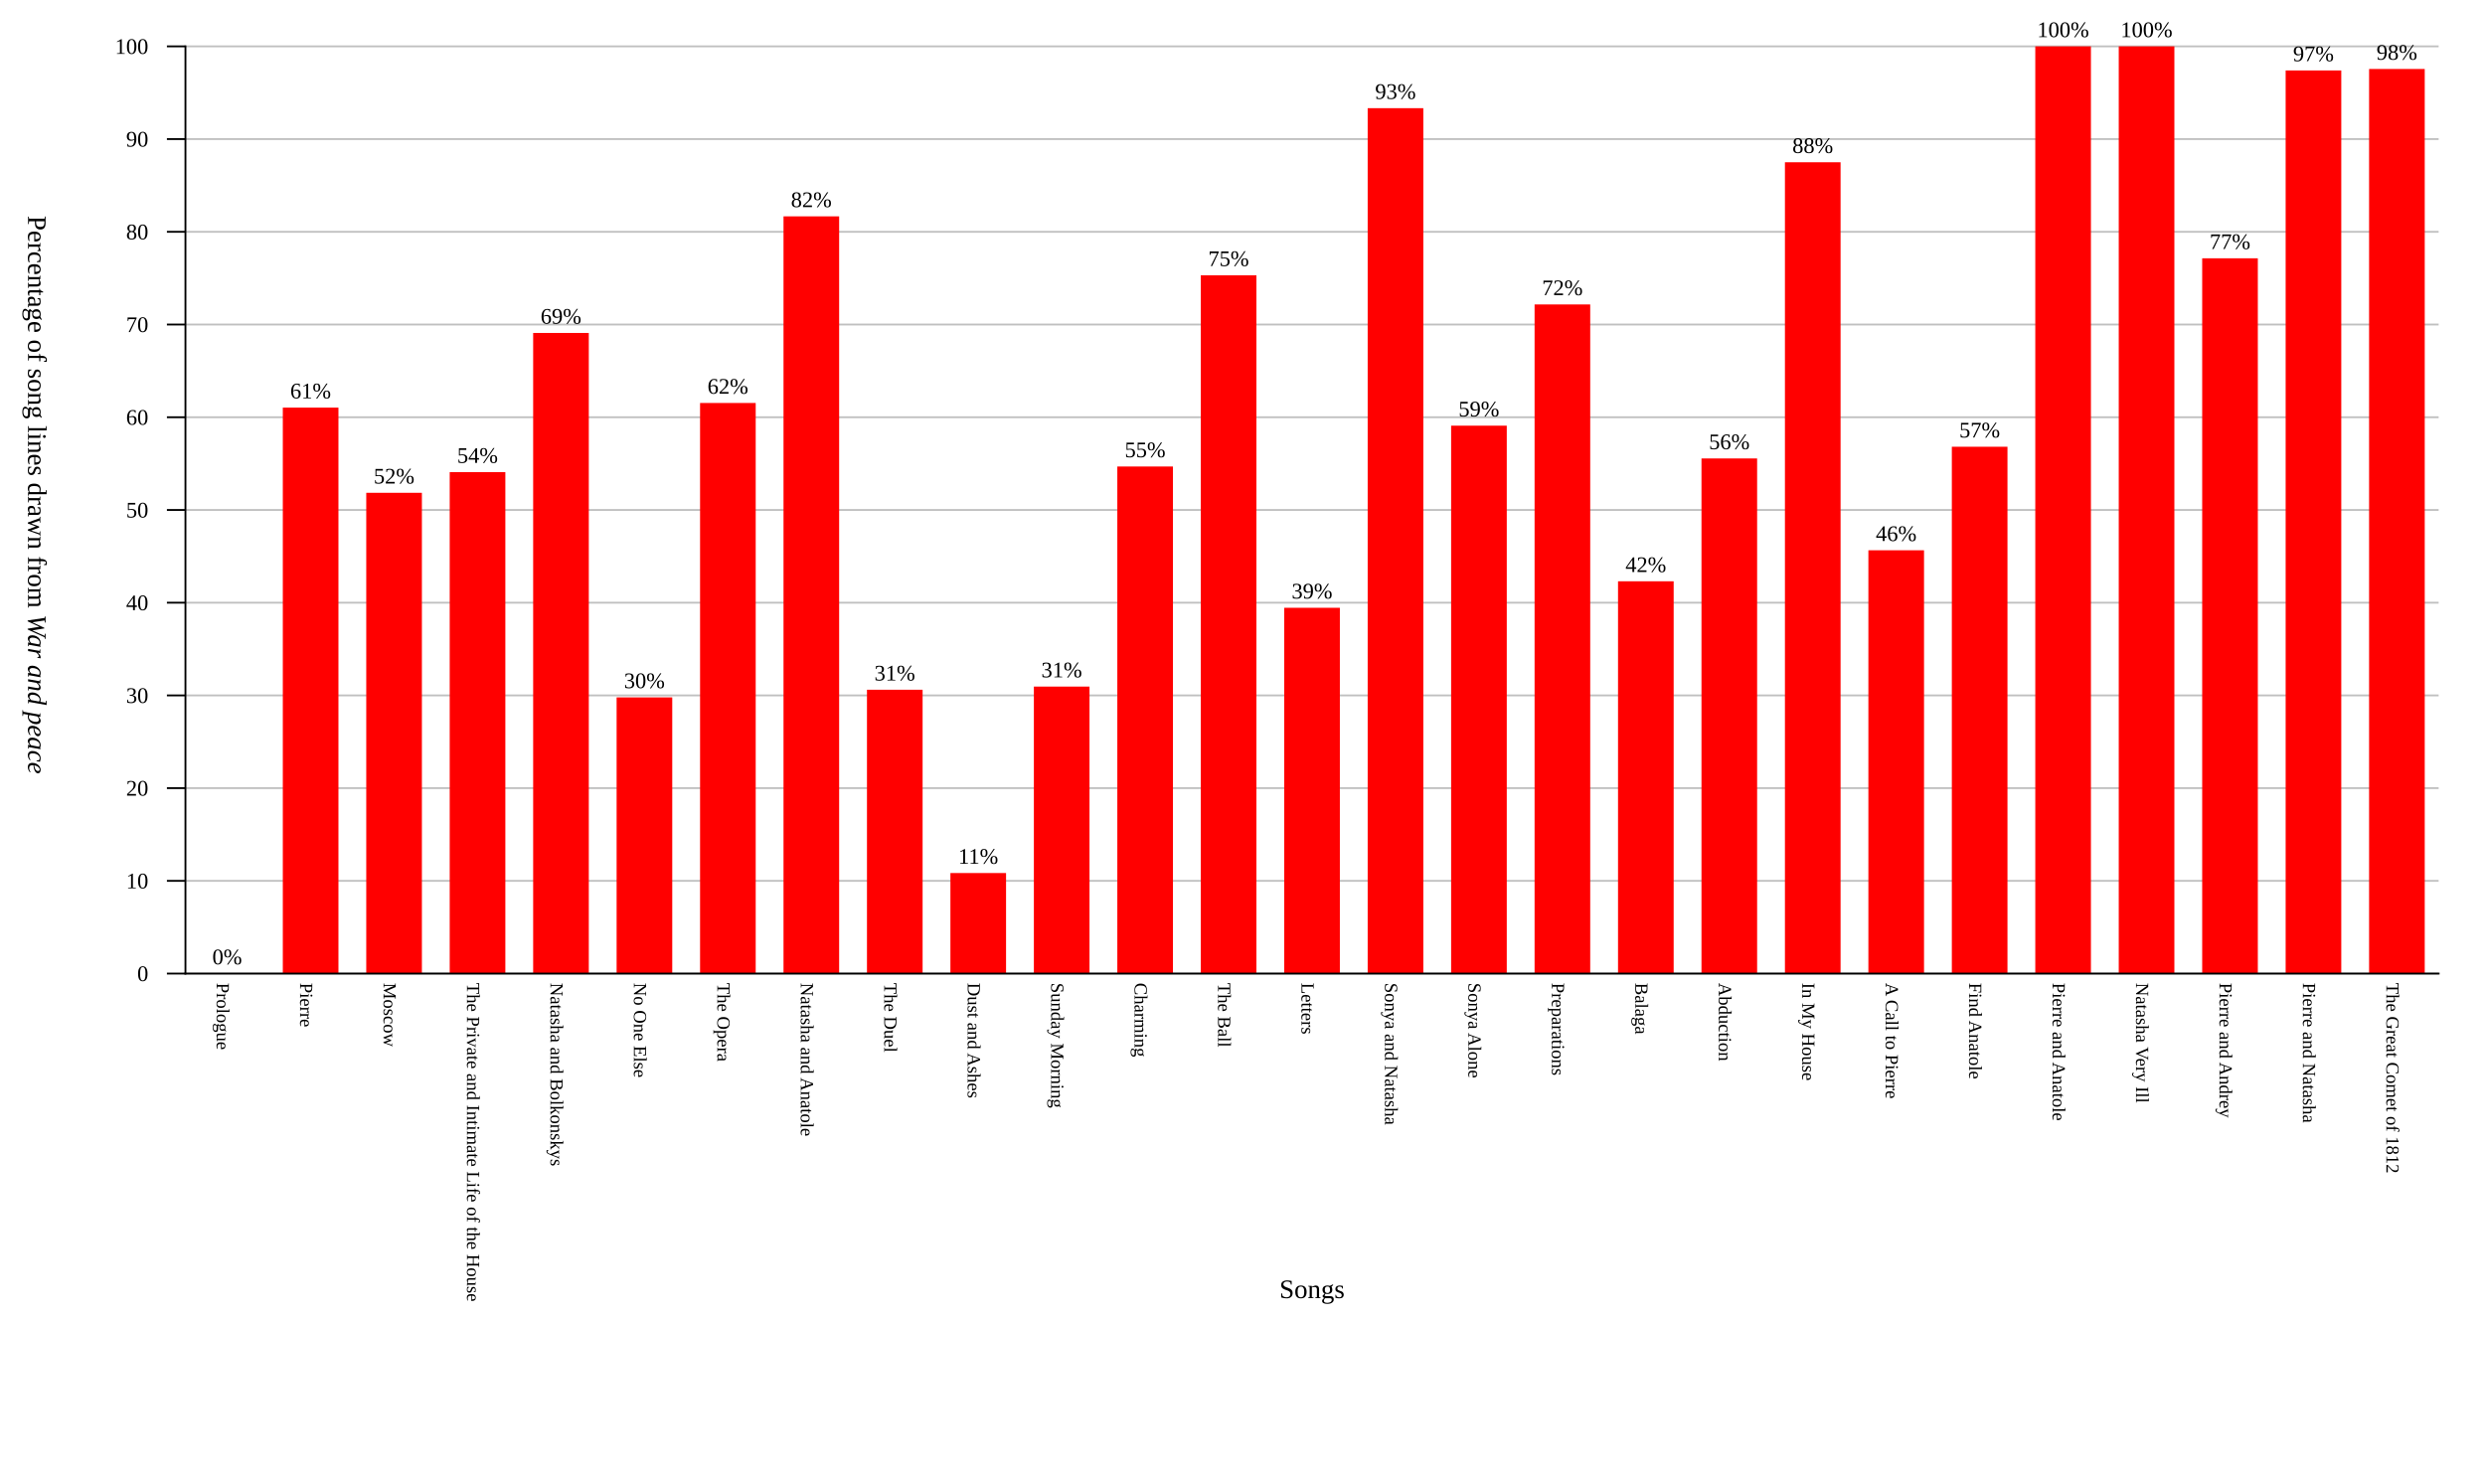
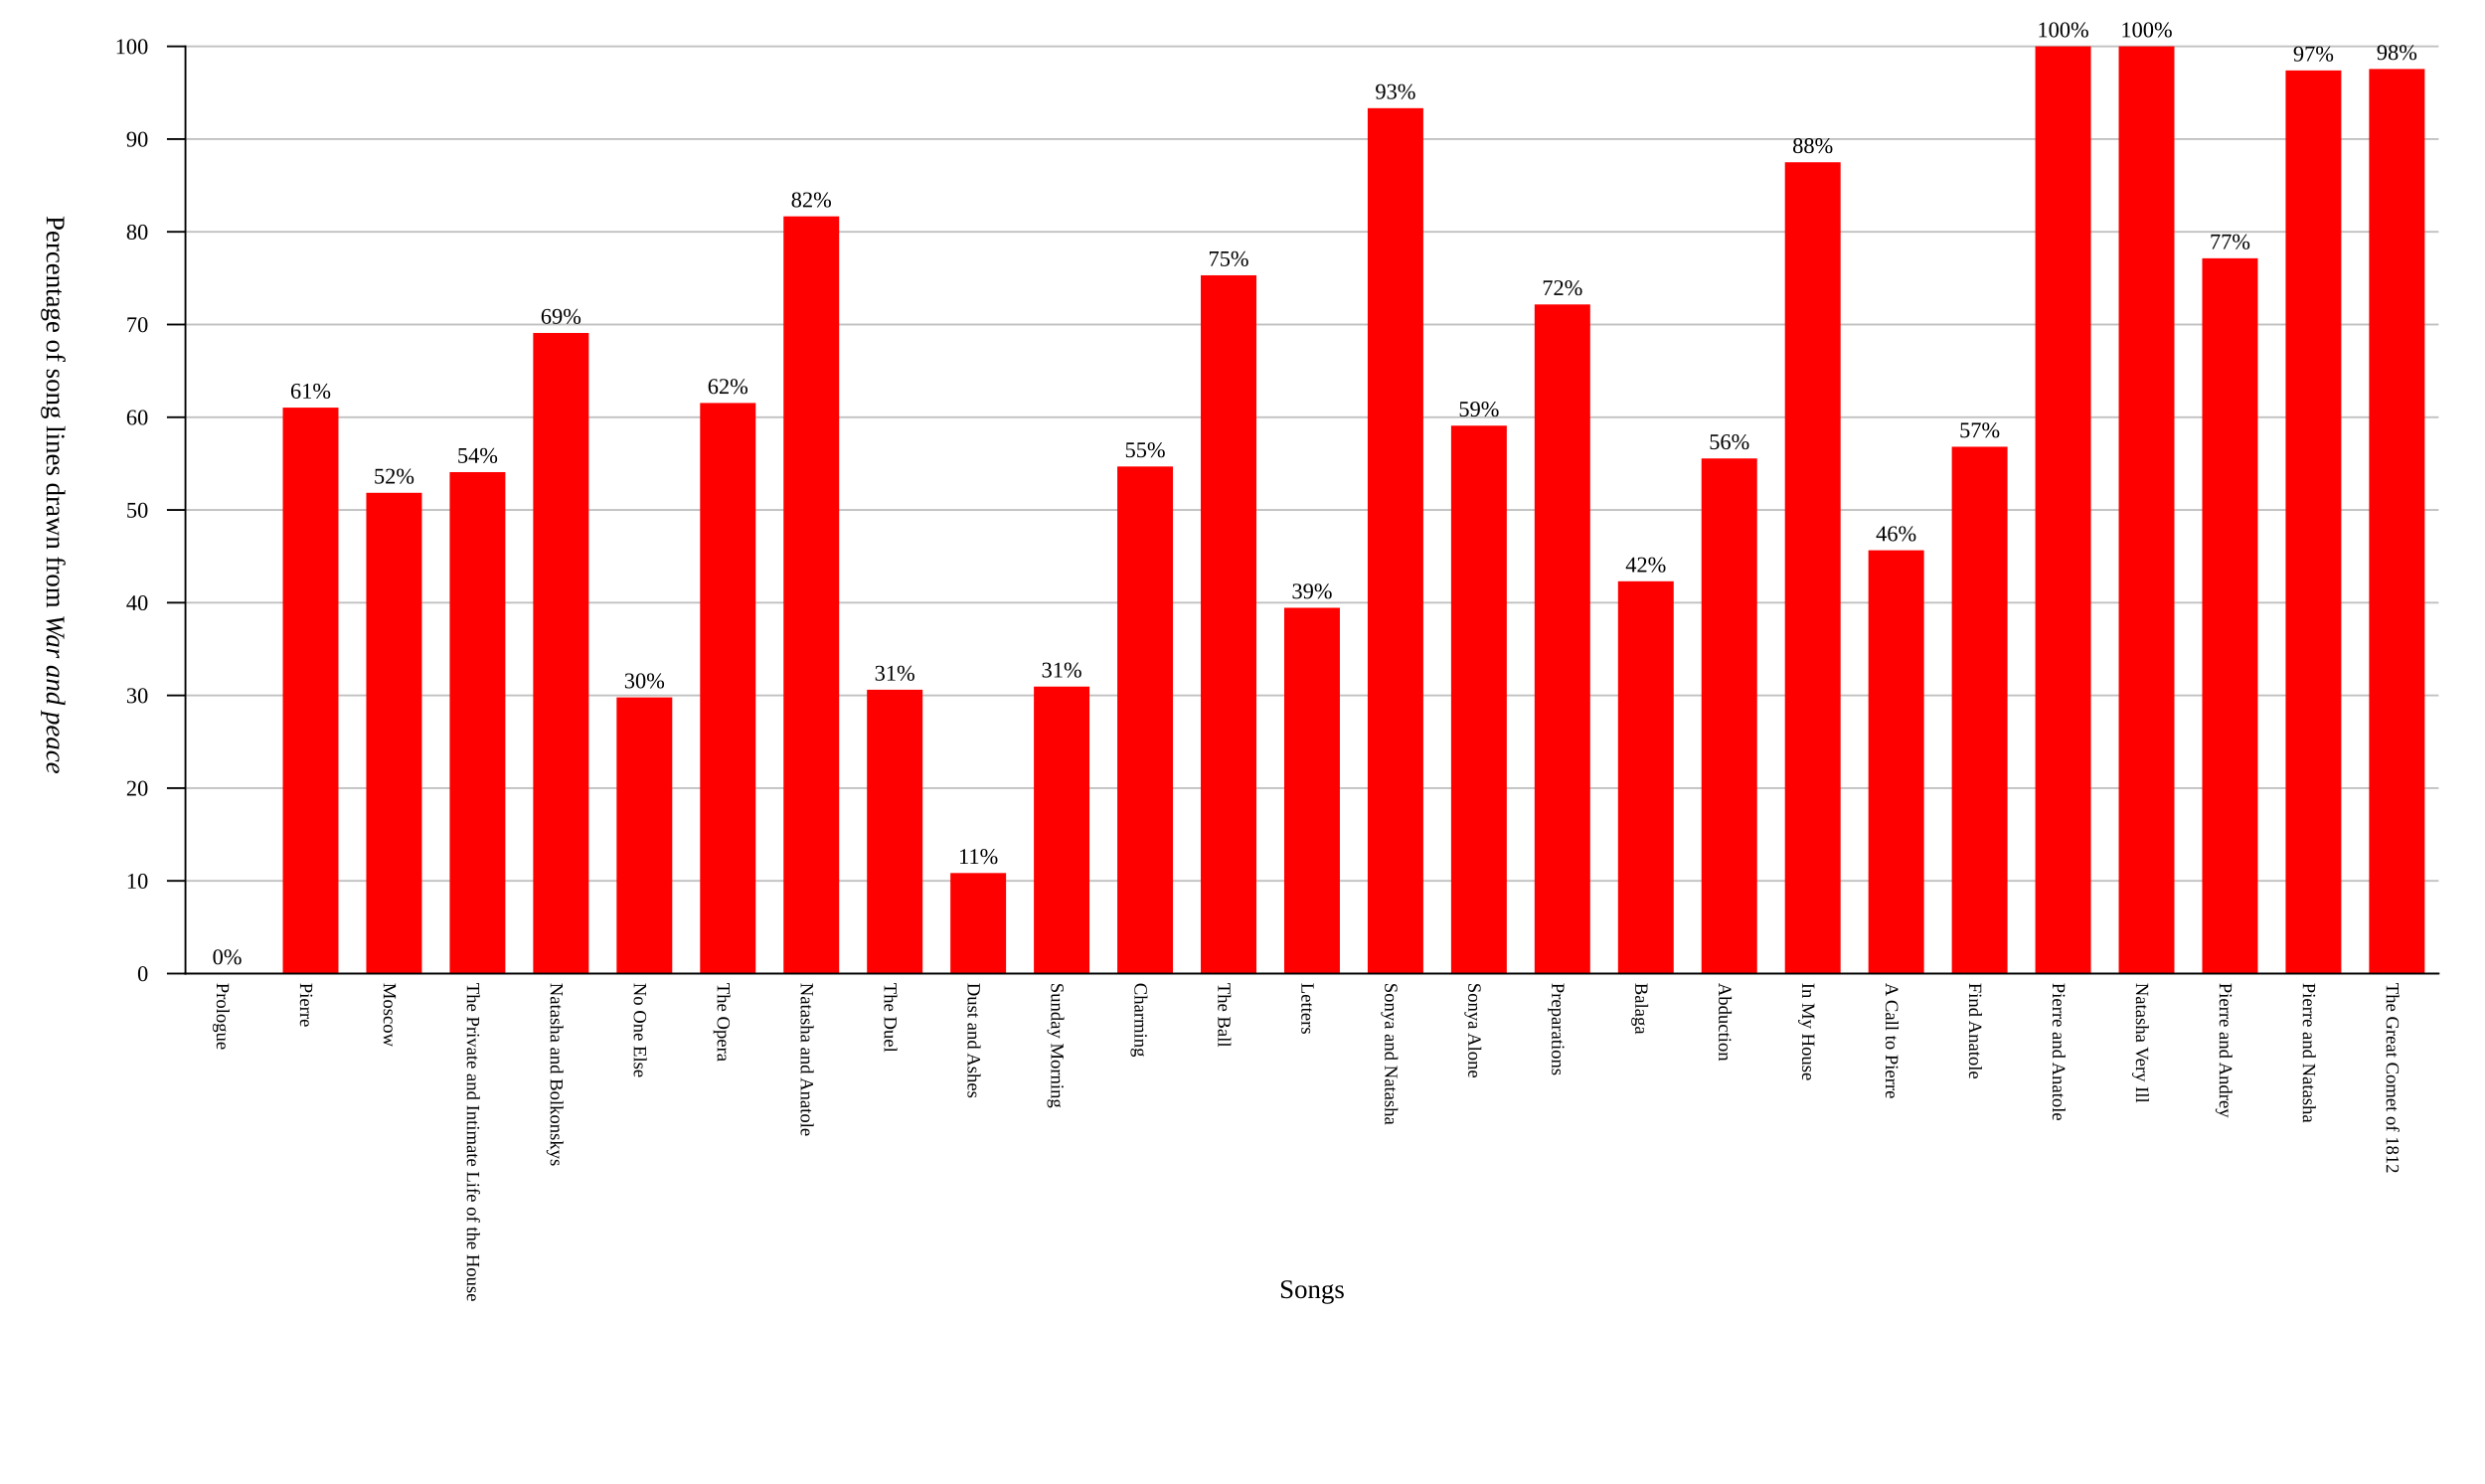
<svg xmlns="http://www.w3.org/2000/svg" viewBox="-100 -525 1340 800" width="100%" style="background-color:#FED69A;">
  <line x1="0" y1="-0" x2="-10" y2="-0" stroke="black" />
  <line x1="0" y1="-0" x2="1215" y2="-0" stroke="silver" />
  <text x="-20" y="-0" text-anchor="end" dominant-baseline="central">0</text>
  <line x1="0" y1="-50" x2="-10" y2="-50" stroke="black" />
  <line x1="0" y1="-50" x2="1215" y2="-50" stroke="silver" />
  <text x="-20" y="-50" text-anchor="end" dominant-baseline="central">10</text>
  <line x1="0" y1="-100" x2="-10" y2="-100" stroke="black" />
  <line x1="0" y1="-100" x2="1215" y2="-100" stroke="silver" />
  <text x="-20" y="-100" text-anchor="end" dominant-baseline="central">20</text>
  <line x1="0" y1="-150" x2="-10" y2="-150" stroke="black" />
  <line x1="0" y1="-150" x2="1215" y2="-150" stroke="silver" />
  <text x="-20" y="-150" text-anchor="end" dominant-baseline="central">30</text>
  <line x1="0" y1="-200" x2="-10" y2="-200" stroke="black" />
  <line x1="0" y1="-200" x2="1215" y2="-200" stroke="silver" />
  <text x="-20" y="-200" text-anchor="end" dominant-baseline="central">40</text>
  <line x1="0" y1="-250" x2="-10" y2="-250" stroke="black" />
  <line x1="0" y1="-250" x2="1215" y2="-250" stroke="silver" />
  <text x="-20" y="-250" text-anchor="end" dominant-baseline="central">50</text>
  <line x1="0" y1="-300" x2="-10" y2="-300" stroke="black" />
  <line x1="0" y1="-300" x2="1215" y2="-300" stroke="silver" />
  <text x="-20" y="-300" text-anchor="end" dominant-baseline="central">60</text>
  <line x1="0" y1="-350" x2="-10" y2="-350" stroke="black" />
  <line x1="0" y1="-350" x2="1215" y2="-350" stroke="silver" />
  <text x="-20" y="-350" text-anchor="end" dominant-baseline="central">70</text>
  <line x1="0" y1="-400" x2="-10" y2="-400" stroke="black" />
  <line x1="0" y1="-400" x2="1215" y2="-400" stroke="silver" />
  <text x="-20" y="-400" text-anchor="end" dominant-baseline="central">80</text>
  <line x1="0" y1="-450" x2="-10" y2="-450" stroke="black" />
  <line x1="0" y1="-450" x2="1215" y2="-450" stroke="silver" />
  <text x="-20" y="-450" text-anchor="end" dominant-baseline="central">90</text>
  <line x1="0" y1="-500" x2="-10" y2="-500" stroke="black" />
  <line x1="0" y1="-500" x2="1215" y2="-500" stroke="silver" />
  <text x="-20" y="-500" text-anchor="end" dominant-baseline="central">100</text>
  <rect x="7.5" y="-0" width="30" height="0" fill="red" />
  <text x="22.5" y="5" text-anchor="start" dominant-baseline="middle" font-size="smaller" writing-mode="tb">Prologue</text>
  <text x="22.5" y="-5" text-anchor="middle">0%</text>
  <rect x="52.5" y="-305.195" width="30" height="305.195" fill="red" />
  <text x="67.5" y="5" text-anchor="start" dominant-baseline="middle" font-size="smaller" writing-mode="tb">Pierre</text>
  <text x="67.5" y="-310.195" text-anchor="middle">61%</text>
  <rect x="97.5" y="-259.259" width="30" height="259.259" fill="red" />
  <text x="112.5" y="5" text-anchor="start" dominant-baseline="middle" font-size="smaller" writing-mode="tb">Moscow</text>
  <text x="112.5" y="-264.259" text-anchor="middle">52%</text>
  <rect x="142.5" y="-270.408" width="30" height="270.408" fill="red" />
  <text x="157.5" y="5" text-anchor="start" dominant-baseline="middle" font-size="smaller" writing-mode="tb">The Private and Intimate Life of the House</text>
  <text x="157.5" y="-275.408" text-anchor="middle">54%</text>
  <rect x="187.5" y="-345.455" width="30" height="345.455" fill="red" />
  <text x="202.5" y="5" text-anchor="start" dominant-baseline="middle" font-size="smaller" writing-mode="tb">Natasha and Bolkonskys</text>
  <text x="202.5" y="-350.455" text-anchor="middle">69%</text>
  <rect x="232.5" y="-148.936" width="30" height="148.936" fill="red" />
  <text x="247.5" y="5" text-anchor="start" dominant-baseline="middle" font-size="smaller" writing-mode="tb">No One Else</text>
  <text x="247.5" y="-153.936" text-anchor="middle">30%</text>
  <rect x="277.5" y="-307.692" width="30" height="307.692" fill="red" />
  <text x="292.5" y="5" text-anchor="start" dominant-baseline="middle" font-size="smaller" writing-mode="tb">The Opera</text>
  <text x="292.5" y="-312.692" text-anchor="middle">62%</text>
  <rect x="322.5" y="-408.333" width="30" height="408.333" fill="red" />
  <text x="337.5" y="5" text-anchor="start" dominant-baseline="middle" font-size="smaller" writing-mode="tb">Natasha and Anatole</text>
  <text x="337.5" y="-413.333" text-anchor="middle">82%</text>
  <rect x="367.5" y="-153.061" width="30" height="153.061" fill="red" />
  <text x="382.5" y="5" text-anchor="start" dominant-baseline="middle" font-size="smaller" writing-mode="tb">The Duel</text>
  <text x="382.5" y="-158.061" text-anchor="middle">31%</text>
  <rect x="412.5" y="-54.217" width="30" height="54.217" fill="red" />
  <text x="427.5" y="5" text-anchor="start" dominant-baseline="middle" font-size="smaller" writing-mode="tb">Dust and Ashes</text>
  <text x="427.5" y="-59.217" text-anchor="middle">11%</text>
  <rect x="457.5" y="-154.762" width="30" height="154.762" fill="red" />
  <text x="472.5" y="5" text-anchor="start" dominant-baseline="middle" font-size="smaller" writing-mode="tb">Sunday Morning</text>
  <text x="472.5" y="-159.762" text-anchor="middle">31%</text>
  <rect x="502.5" y="-273.438" width="30" height="273.438" fill="red" />
  <text x="517.5" y="5" text-anchor="start" dominant-baseline="middle" font-size="smaller" writing-mode="tb">Charming</text>
  <text x="517.5" y="-278.438" text-anchor="middle">55%</text>
  <rect x="547.5" y="-376.543" width="30" height="376.543" fill="red" />
  <text x="562.5" y="5" text-anchor="start" dominant-baseline="middle" font-size="smaller" writing-mode="tb">The Ball</text>
  <text x="562.5" y="-381.543" text-anchor="middle">75%</text>
  <rect x="592.5" y="-197.248" width="30" height="197.248" fill="red" />
  <text x="607.5" y="5" text-anchor="start" dominant-baseline="middle" font-size="smaller" writing-mode="tb">Letters</text>
  <text x="607.5" y="-202.248" text-anchor="middle">39%</text>
  <rect x="637.5" y="-466.667" width="30" height="466.667" fill="red" />
  <text x="652.5" y="5" text-anchor="start" dominant-baseline="middle" font-size="smaller" writing-mode="tb">Sonya and Natasha</text>
  <text x="652.5" y="-471.667" text-anchor="middle">93%</text>
  <rect x="682.5" y="-295.455" width="30" height="295.455" fill="red" />
  <text x="697.5" y="5" text-anchor="start" dominant-baseline="middle" font-size="smaller" writing-mode="tb">Sonya Alone</text>
  <text x="697.5" y="-300.455" text-anchor="middle">59%</text>
  <rect x="727.5" y="-360.825" width="30" height="360.825" fill="red" />
  <text x="742.5" y="5" text-anchor="start" dominant-baseline="middle" font-size="smaller" writing-mode="tb">Preparations</text>
  <text x="742.5" y="-365.825" text-anchor="middle">72%</text>
  <rect x="772.5" y="-211.538" width="30" height="211.538" fill="red" />
  <text x="787.5" y="5" text-anchor="start" dominant-baseline="middle" font-size="smaller" writing-mode="tb">Balaga</text>
  <text x="787.5" y="-216.538" text-anchor="middle">42%</text>
  <rect x="817.5" y="-277.778" width="30" height="277.778" fill="red" />
  <text x="832.5" y="5" text-anchor="start" dominant-baseline="middle" font-size="smaller" writing-mode="tb">Abduction</text>
  <text x="832.5" y="-282.778" text-anchor="middle">56%</text>
  <rect x="862.5" y="-437.5" width="30" height="437.5" fill="red" />
  <text x="877.5" y="5" text-anchor="start" dominant-baseline="middle" font-size="smaller" writing-mode="tb">In My House</text>
  <text x="877.5" y="-442.5" text-anchor="middle">88%</text>
  <rect x="907.5" y="-228.261" width="30" height="228.261" fill="red" />
  <text x="922.5" y="5" text-anchor="start" dominant-baseline="middle" font-size="smaller" writing-mode="tb">A Call to Pierre</text>
  <text x="922.5" y="-233.261" text-anchor="middle">46%</text>
  <rect x="952.5" y="-284.091" width="30" height="284.091" fill="red" />
  <text x="967.5" y="5" text-anchor="start" dominant-baseline="middle" font-size="smaller" writing-mode="tb">Find Anatole</text>
  <text x="967.5" y="-289.091" text-anchor="middle">57%</text>
  <rect x="997.5" y="-500" width="30" height="500" fill="red" />
  <text x="1012.5" y="5" text-anchor="start" dominant-baseline="middle" font-size="smaller" writing-mode="tb">Pierre and Anatole</text>
  <text x="1012.5" y="-505" text-anchor="middle">100%</text>
  <rect x="1042.5" y="-500" width="30" height="500" fill="red" />
  <text x="1057.5" y="5" text-anchor="start" dominant-baseline="middle" font-size="smaller" writing-mode="tb">Natasha Very Ill</text>
  <text x="1057.5" y="-505" text-anchor="middle">100%</text>
  <rect x="1087.5" y="-385.714" width="30" height="385.714" fill="red" />
  <text x="1102.5" y="5" text-anchor="start" dominant-baseline="middle" font-size="smaller" writing-mode="tb">Pierre and Andrey</text>
  <text x="1102.5" y="-390.714" text-anchor="middle">77%</text>
  <rect x="1132.5" y="-487.013" width="30" height="487.013" fill="red" />
  <text x="1147.5" y="5" text-anchor="start" dominant-baseline="middle" font-size="smaller" writing-mode="tb">Pierre and Natasha</text>
  <text x="1147.5" y="-492.013" text-anchor="middle">97%</text>
  <rect x="1177.5" y="-487.805" width="30" height="487.805" fill="red" />
  <text x="1192.5" y="5" text-anchor="start" dominant-baseline="middle" font-size="smaller" writing-mode="tb">The Great Comet of 1812</text>
  <text x="1192.5" y="-492.805" text-anchor="middle">98%</text>
  <line x1="0" y1="0" x2="1215" y2="0" stroke="black" stroke-linecap="square" />
  <line x1="0" y1="0" x2="0" y2="-500" stroke="black" stroke-linecap="square" />
  <text x="607.5" y="175" text-anchor="middle" font-size="larger">Songs</text>
-   <text x="-80" y="-250" writing-mode="tb" text-anchor="middle" font-size="larger">
+   <text x="-70" y="-250" writing-mode="tb" text-anchor="middle" font-size="larger">
    <tspan>Percentage of song lines drawn from </tspan>
    <tspan font-style="italic">War and peace</tspan>
  </text>
</svg>
